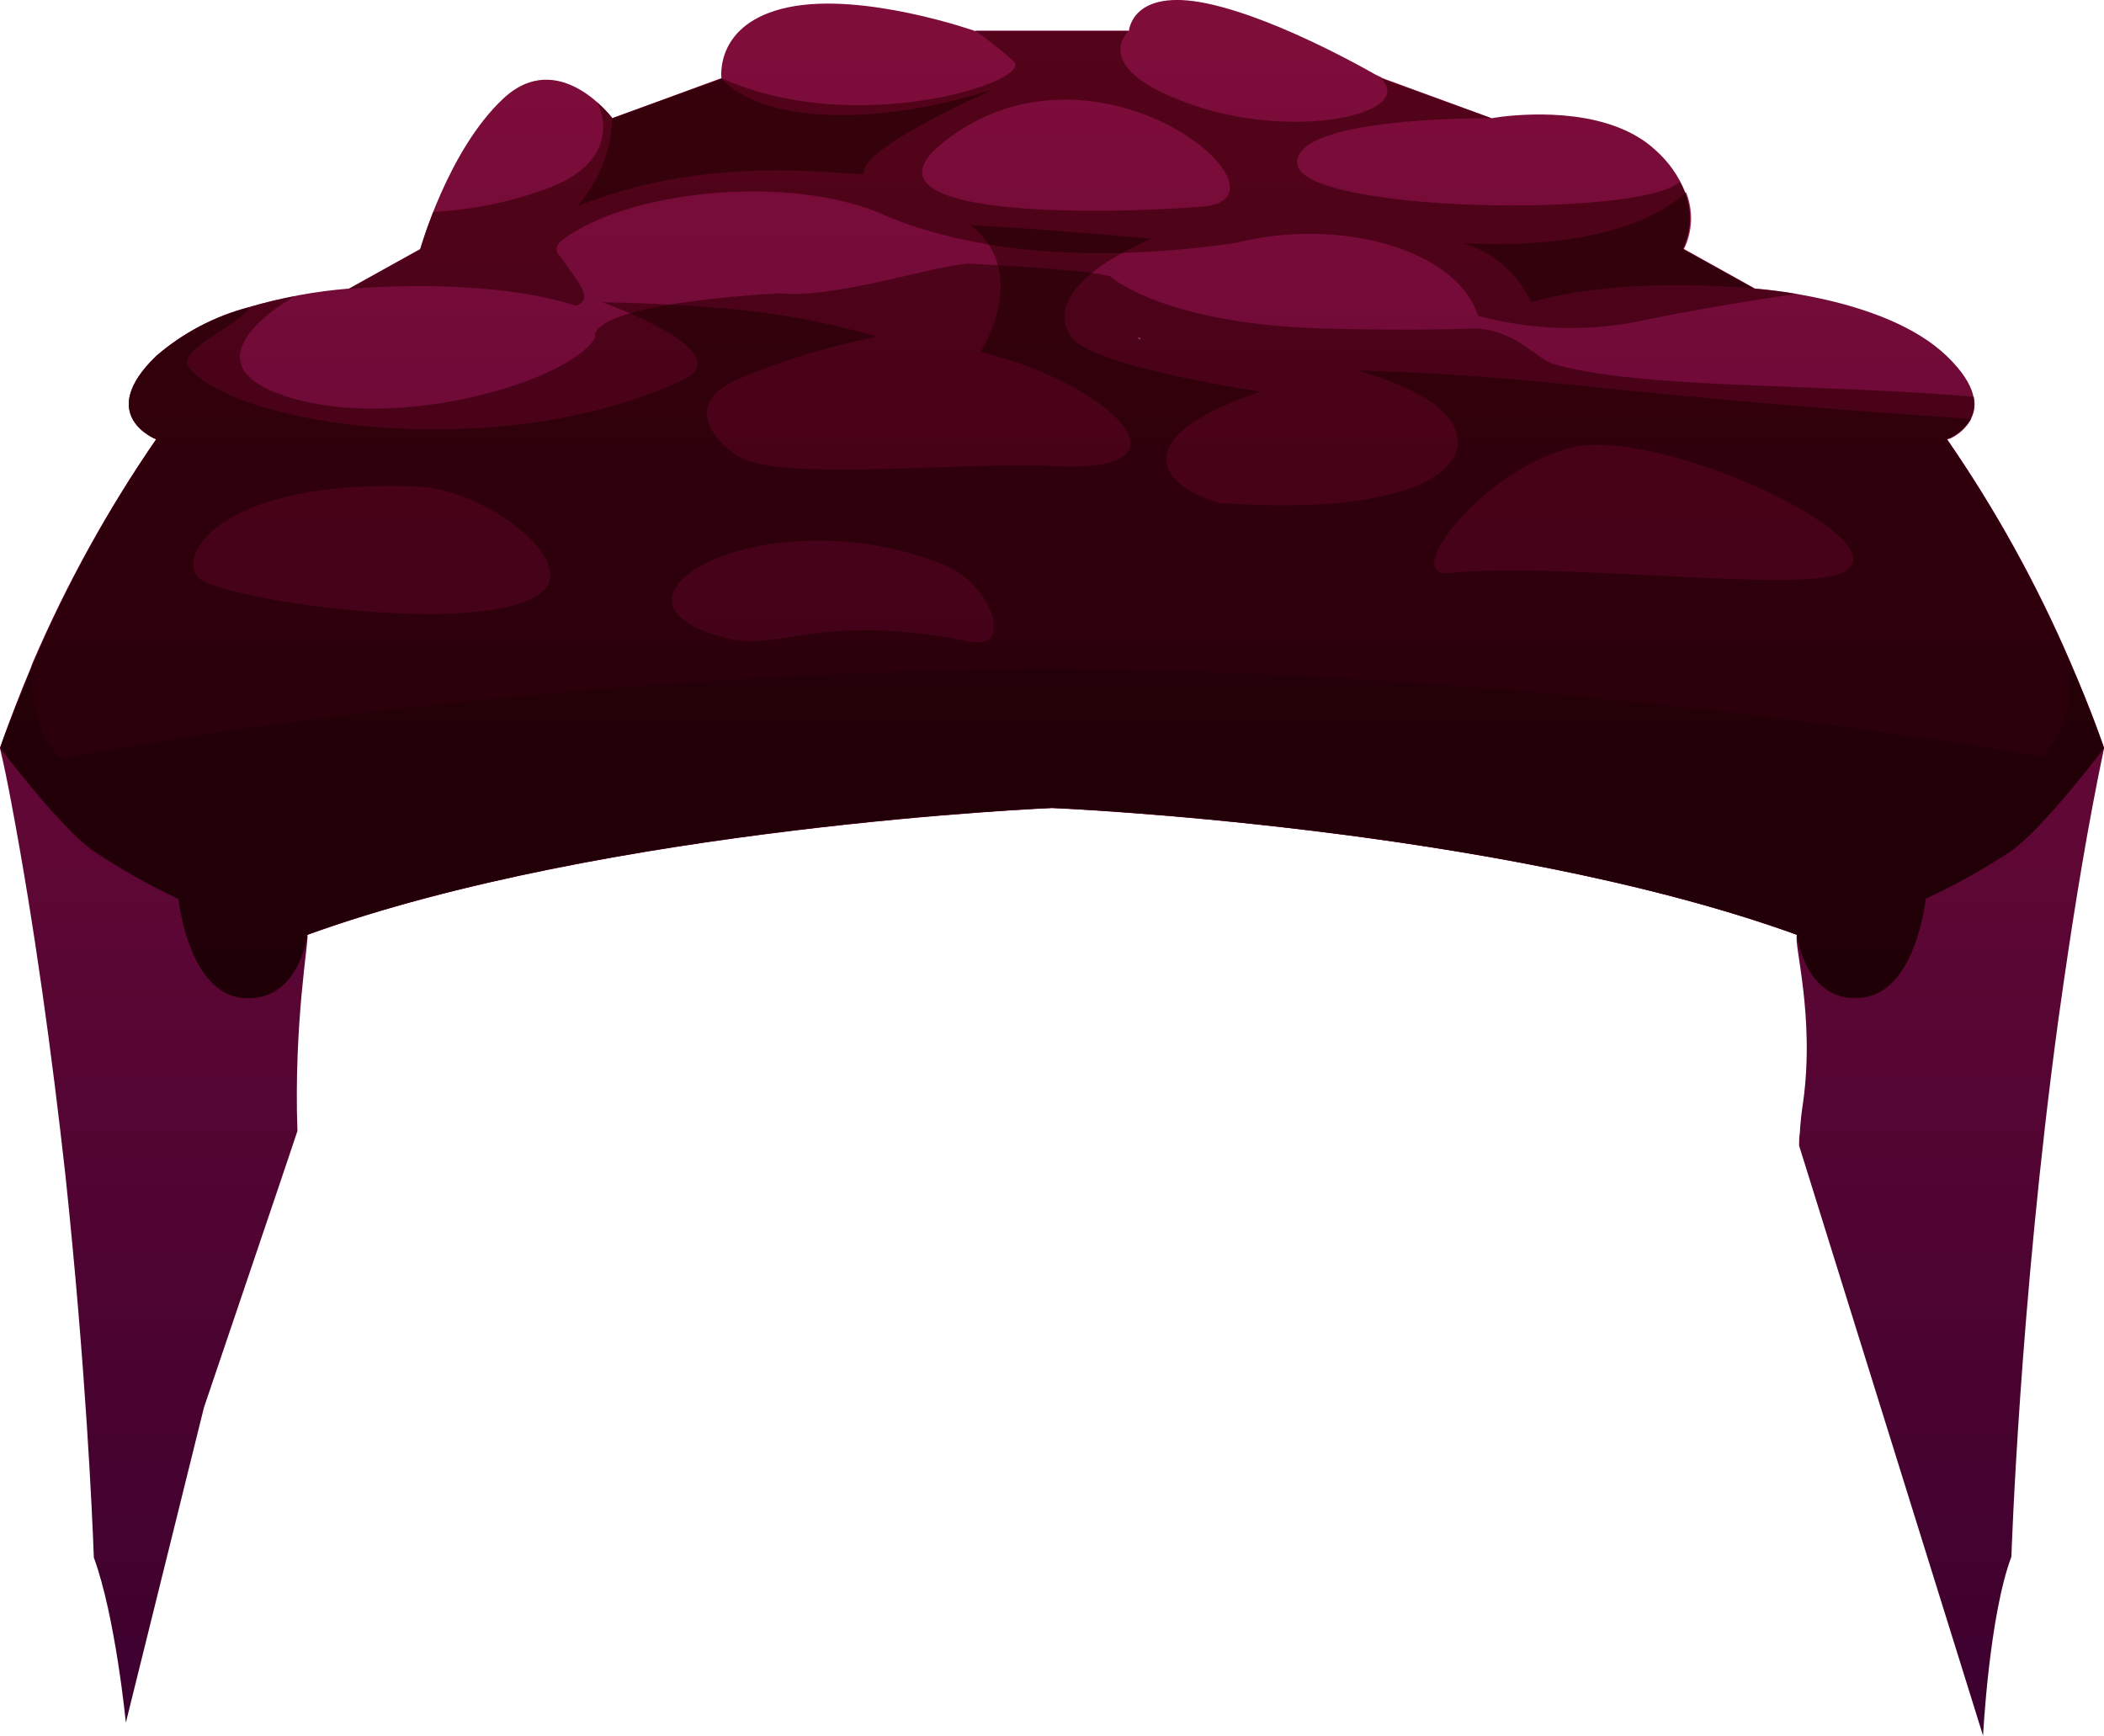
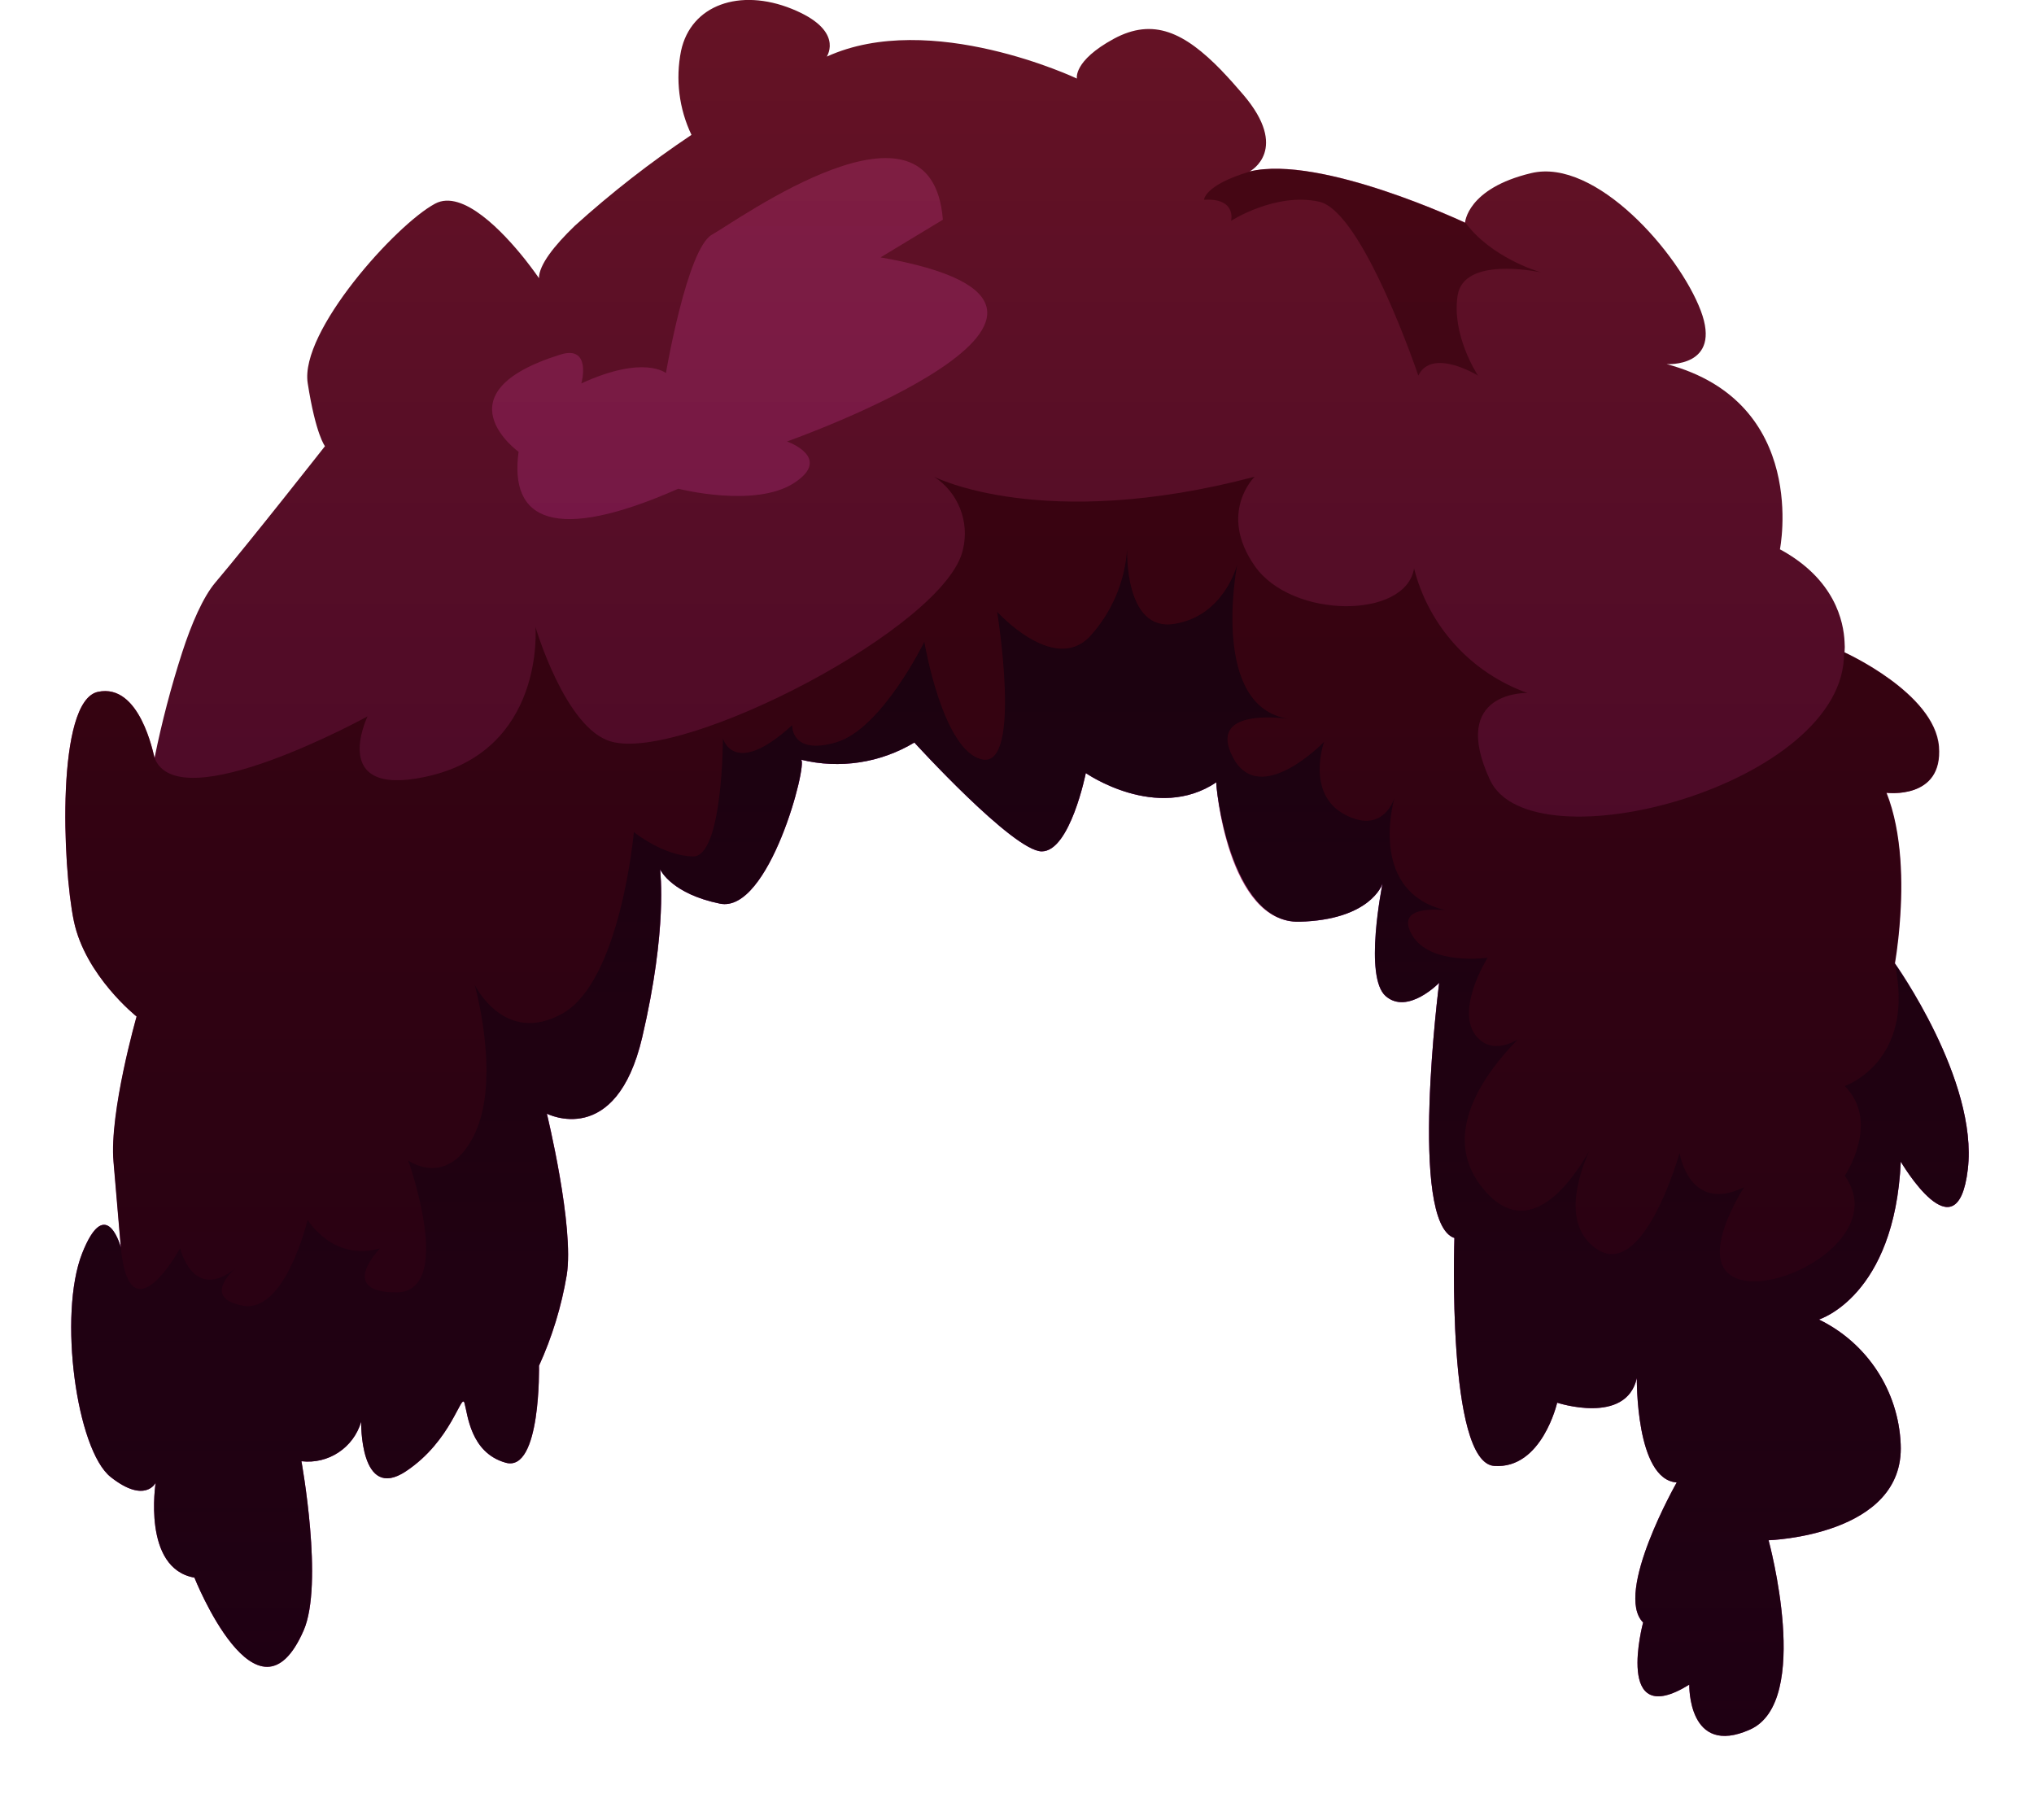
- <svg xmlns="http://www.w3.org/2000/svg" viewBox="0 0 188.59 155.61">
+ <svg xmlns="http://www.w3.org/2000/svg" viewBox="0 0 220.32 197.11">
  <defs>
-     <style>.cls-1{isolation:isolate;}.cls-2{fill:url(#_185);}.cls-3,.cls-4,.cls-5{fill:#a83a71;}.cls-3,.cls-4{mix-blend-mode:multiply;}.cls-4{opacity:0.5;}</style>
-     <linearGradient id="_185" x1="94.3" y1="-11.86" x2="94.3" y2="161.67" gradientUnits="userSpaceOnUse">
-       <stop offset="0" stop-color="#850e3b" />
-       <stop offset="1" stop-color="#39002e" />
+     <style>.cls-1{isolation:isolate;}.cls-2{fill:url(#_770);}.cls-3,.cls-4{fill:#a83a71;}.cls-3{opacity:0.8;}.cls-3,.cls-4,.cls-5{mix-blend-mode:multiply;}.cls-5{fill:url(#_48);}.cls-6{fill:#ffd7ff;opacity:0.5;mix-blend-mode:soft-light;}</style>
+     <linearGradient id="_770" x1="110.16" y1="-16.32" x2="110.16" y2="201.47" gradientUnits="userSpaceOnUse">
+       <stop offset="0" stop-color="#6a1424" />
+       <stop offset="1" stop-color="#2e002c" />
+     </linearGradient>
+     <linearGradient id="_48" x1="110.48" y1="74.39" x2="110.48" y2="204.3" gradientUnits="userSpaceOnUse">
+       <stop offset="0" stop-color="#8780e9" />
+       <stop offset="1" stop-color="#fff" />
    </linearGradient>
  </defs>
  <g class="cls-1">
    <g id="Avatar_face" data-name="Avatar face">
-       <path class="cls-2" d="M188.59,67.09C187.15,73.94,186,81,185,87.89c-.18,1.23-.35,2.45-.52,3.66-3.47,25.59-4.19,48-4.19,48-2,5.32-2.54,16.05-2.54,16.05l-16.49-52.9c0-.36,0-.73.06-1.08.06-1,.16-1.9.3-2.81,1.08-7.74-.89-14.33-.55-15l0,0h0l-.77-.28c-26.77-9.46-66-11.09-66-11.09s-39.9,1.66-66.75,11.37h0c.18.32-1.24,7.82-.89,17.58l-1.68,5-6.7,19.79-7,28.25s-.92-9.49-2.87-14.81c0,0-.38-11.8-1.92-28-.19-2.06-.41-4.2-.64-6.39C4.68,94.77,3.13,83.17,1,71.88c-.3-1.6-.62-3.2-1-4.79,0,0,.12-.38.37-1.09.47-1.29,1.36-3.67,2.68-6.72v0A116,116,0,0,1,14,39.38s-5.52-2.13,0-7.46a20.63,20.63,0,0,1,8.28-4.38,44.41,44.41,0,0,1,9-1.67l6.39-3.55s2.49-8.88,7.46-13.5,9.77,1.78,9.77,1.78l9.77-3.55s-.71-5,6-6.4S87.4,2.78,87.4,2.78h13.79s.24-3.89,7-2.47,15.73,6.74,15.73,6.74l9.62,3.49.16.06s.38-.07,1-.15h0c2.67-.31,9.7-.7,13.68,3a10,10,0,0,1,2.67,3.78,6.28,6.28,0,0,1-.18,5.1l6.39,3.55s11.73.72,17.25,6.05,0,7.46,0,7.46a116,116,0,0,1,11,19.88v0C187.58,64,188.59,67.09,188.59,67.09Z" />
-       <path class="cls-3" d="M185.54,59.28s0,0,0,0a115.21,115.21,0,0,0-11-19.88l.27-.13a4.23,4.23,0,0,0,1.89-1.78,2.89,2.89,0,0,0,.22-1.93c-13.8-1.14-27.08-.75-35.5-2.41h0l-1.05-.22a8,8,0,0,1-.9-.25h0c-1.76-.38-3.25-2.93-7.1-3.24,0,0-5.63.25-14,0C104.65,29,99.9,25.12,99.5,24.76c-2.39-.64-12.62-1.12-12.62-1.12-2.9.07-12,3.18-17,2.65-18.26,1.11-16.52,4-16.52,4-2.5,4-17.82,8.43-27.66,5.26-2.56-.83-3.74-1.83-4.08-2.87a2.13,2.13,0,0,1-.08-1.06c.41-2.6,4.87-5.06,4.87-5.06a39.13,39.13,0,0,0-4.13,1A20.85,20.85,0,0,0,14,31.91c-5.52,5.33,0,7.47,0,7.47a115.21,115.21,0,0,0-11,19.88v0l0,0s0,0,0,0,0,0,0,0C1.7,62.39.83,64.73.37,66c-.12.35-.22.62-.27.8a.39.39,0,0,0,0,.06h0c0,.06,0,.11,0,.14s0,0,0,0H0a0,0,0,0,0,0,0v0s5.33,7.1,8.34,9.23A58.18,58.18,0,0,0,16,80.59s.89,8.53,5.86,8.88,5.68-5.68,5.68-5.68l.35-.13c26.84-9.6,66.41-11.24,66.41-11.24s39.91,1.66,66.76,11.37c0,0,.6,5.08,4.54,5.64l.34,0h.81c5-.35,5.86-8.88,5.86-8.88a57.67,57.67,0,0,0,7.64-4.27c3-2.13,8.35-9.23,8.35-9.23S187.58,64,185.54,59.28ZM51.64,27.4c1.69-.62.06-2.2-1.34-4.31h0c-.58-.52-.57-1.07.15-1.61,5.7-4.28,19.4-5.82,27.88-2.59a13.89,13.89,0,0,1,1.36.58c9.72,3.92,21.53,3.69,31,2.32a27.28,27.28,0,0,1,4.26-.72h0c8.16-.71,15.94,2.21,17.54,7.24a31.73,31.73,0,0,0,14.09.56h0l1.44-.3h0c6.12-1.25,12.91-2.22,13.06-2.22-2.28-.39-3.87-.49-3.87-.49l-6.39-3.55a6.47,6.47,0,0,0-.25-6c-3.7,3.26-33.79,2.74-34.29-1.59S133.7,10.6,133.7,10.6l-.16-.06L123.92,7l-.58-.33c4.47,3.3-6.74,6.06-16.37,2.76s-5.78-6.69-5.78-6.69H87.4a40.72,40.72,0,0,1,3.45,2.74c2,1.75-14.13,7-26.19,1.52L54.89,10.6a10.4,10.4,0,0,0-1.34-1.41c.07.13,2.74,5.21-4.83,7.83A34.71,34.71,0,0,1,38.83,19c-.78,2-1.17,3.36-1.17,3.36l-6.39,3.55C34.07,25.65,44.22,25.05,51.64,27.4ZM84.52,12.78c13.83-11,32.44,5,23.29,5.74C98.88,19.25,76,19.61,84.52,12.78Zm-54,13.15Z" />
-       <path class="cls-4" d="M188.59,67.09s-5.33,7.11-8.35,9.24a58.36,58.36,0,0,1-7.64,4.26s-.89,8.53-5.86,8.88h-.1a6,6,0,0,1-1,0c-3.94-.57-4.54-5.65-4.54-5.65C134.2,74.08,94.29,72.42,94.29,72.42S54.73,74.06,27.88,83.67l-.34.12s-.72,6-5.69,5.68S16,80.59,16,80.59a58.36,58.36,0,0,1-7.64-4.26C5.33,74.2,0,67.09,0,67.09v0a0,0,0,0,1,0,0H0s0-.09.06-.16h0c.07-.19,1.75-4.48,2.55-6.53.05-.13.1-.24.14-.35l.06-.16c.07-.18.13-.31.16-.41s0,0,0,0l0,0s0,0,0,0c-.06.41-.69,5.46,2.5,8.52C5.55,67.8,48,60,94.29,60,138.92,60,183,67.8,183,67.8c3.18-3.06,2.56-8.11,2.5-8.52C187.58,64,188.59,67.09,188.59,67.09Z" />
-       <path class="cls-3" d="M157.32,25.87s-11.84-1.22-20.09,1.23A9.57,9.57,0,0,0,131,21.77s13.87,1.25,20.13-4.55a6.28,6.28,0,0,1-.18,5.1Z" />
-       <path class="cls-3" d="M77.46,15.51c.14.61-13-2.24-25.73,3a12.71,12.71,0,0,0,3.16-7.92l9.77-3.55C68.23,10.9,78,11.52,89.09,8,88.73,8.18,77,13.3,77.46,15.51Z" />
-       <path class="cls-3" d="M185.54,59.28v0a116,116,0,0,0-11-19.88l-.37-.08.64,0a4.2,4.2,0,0,0,1.89-1.77c-18.85-1.2-36.5-3.13-36.5-3.13-11.2-1.12-18.49-1.19-18.49-1.19s6.8,1.74,8.49,4.74c2.29,4.09-3.84,8.23-20.13,7.16-.22,0-.44,0-.66,0-.46-.13-6.2-1.69-4.55-5.17,1.31-2.75,8.17-4.85,8.17-4.85S97.73,32.87,96,30.18c-3.09-4.75,7.25-8.78,7.25-8.78C93.35,20.5,87,20.18,87,20.18c5.5,4.34.87,11.38.87,11.38,11.19,2.59,20.32,11,6.45,10.21-7.61-.41-23.9,1.4-27.95-.75-1.57-.83-5.92-4.69,0-7.12A63,63,0,0,1,78.6,30.18a69.38,69.38,0,0,0-15-2.64C58.73,27.15,54,27.1,54,27.1s12.58,4.46,7.15,7c-16.42,7.64-40.28,4.07-44.25-1.22-1.13-1.52,5-4,5.42-5.32A20.63,20.63,0,0,0,14,31.92c-5.52,5.33,0,7.46,0,7.46a116,116,0,0,0-11,19.88v0s0,0,0,0l0,0s0,0,0,0-.09.23-.16.41L2.77,60c0,.11-.09.22-.14.35a1.67,1.67,0,0,1-.08.2L0,67s0,0,0,0H0a0,0,0,0,0,0,0v0s5.33,7.11,8.35,9.24A58.36,58.36,0,0,0,16,80.59s.89,8.53,5.86,8.88,5.69-5.68,5.69-5.68l.34-.12c26.85-9.61,66.41-11.25,66.41-11.25s39.91,1.66,66.76,11.37c0,0,.6,5.08,4.54,5.65.4,0,.71,0,.93,0h.22c5-.35,5.86-8.88,5.86-8.88a58.36,58.36,0,0,0,7.64-4.26c3-2.13,8.35-9.24,8.35-9.24S187.58,64,185.54,59.28Zm-137-6.17c-4.83,4-27.36.87-30.5-1.13-2.52-1.59,1-9.08,19.33-8.37C43.57,43.85,51.92,50.36,48.56,53.11ZM87,57.52c-13.42-2.69-17,.91-21.94-.33-13.33-3.33,3.4-13,19.52-6.58C88.92,52.35,90.92,58.32,87,57.52Zm78.08-6.15c-4.12,1.79-25-1-35.17,0-4.46.43,2.91-9.14,10.84-11.22S171.23,48.69,165.06,51.37Z" />
-       <path class="cls-5" d="M102.27,30.32l-.14.11a.79.79,0,0,0-.21-.17Z" />
+       <path class="cls-2" d="M213.15,126.66c-1.14,9.65-7.26-.83-7.26-.83-.67,14.62-8.87,17.1-8.87,17.1a15.74,15.74,0,0,1,8.86,13.51c.46,9.93-14.31,10.4-14.31,10.4s4.77,17.46-2,20.5-6.59-4.86-6.59-4.86c-8.18,5.07-5-6.73-5-6.73-3.18-3.2,3.64-15.17,3.64-15.17-4.47-.31-4.32-11.31-4.32-11.31-1.15,5.14-8.63,2.67-8.63,2.67s-1.65,7.22-6.82,6.85-4.31-24.69-4.31-24.69c-5-1.65-1.65-27.64-1.65-27.64s-3.41,3.51-5.79,1.44-.42-11.8-.35-12.19c-.07.23-1.43,3.93-9,4.13s-9.1-14.9-9-15.1c-6.47,4.34-14.14-1-14.14-1s-1.7,8.48-4.77,8.48-13.8-11.79-13.8-11.79a16.28,16.28,0,0,1-12.27,1.86c.74.42-3.46,16.69-8.8,15.59-5.14-1.06-6.38-3.53-6.47-3.71,0,.28.83,6.34-1.94,18.19-2.84,12.13-10.33,8.27-10.33,8.27s3,12.28,2.15,17.51a39.48,39.48,0,0,1-3,9.8s.23,11.58-3.61,10.5-4.11-5.27-4.46-6.46-1.36,4.09-6.36,7.4S39.12,154,39.12,154a6,6,0,0,1-6.47,4.28s2.43,13.31.24,18.33c-5,11.46-11.83-5.72-11.83-5.72-5.68-1-4.2-10.27-4.2-10.27S15.72,162.93,12,160,6.29,142.38,8.9,135.76c2.43-6.13,4-1.37,4.19-.64a.66.66,0,0,0,0,.09s-.34-4-.8-9.38,2.5-15.72,2.5-15.72S9.24,105.7,8,99.77,6.07,75.91,10.61,74.94s6,6.71,6.13,7.16v0a105.56,105.56,0,0,1,3-11.45h0c1-3.08,2.26-6,3.61-7.58C27.08,58.67,35.2,48.33,35.2,48.33s-1-1.24-1.87-6.83,9.54-17.16,13.8-19.44c3-1.61,7.41,3.12,9.71,6,.94,1.19,1.54,2.07,1.54,2.07,0-1.43,1.64-3.51,3.88-5.67A110,110,0,0,1,74.9,14.61a14.51,14.51,0,0,1-1.13-9.1c1.08-5,6.38-6.82,12-4.55s3.87,5,3.79,5.17C100.81,1,116.65,8.51,116.65,8.51s-.43-1.9,4-4.31c4.28-2.31,7.65-.69,11.65,3.42l.07.08c.74.77,1.51,1.63,2.31,2.57,5,5.88.85,8.21.69,8.3h0c7.67-1.83,23.32,5.56,23.32,5.56s.2-3.72,7.18-5.38,16,8.69,18.35,14.89-3.69,5.8-3.69,5.8c15.5,4.13,12.27,20.06,12.27,20.06,6,3.25,6.89,7.88,7,10a6.82,6.82,0,0,1,0,1.16s9.77,4.41,10.23,10.21-5.68,5-5.68,5c1.74,4.38,1.75,10,1.45,13.89-.2,2.72-.54,4.59-.54,4.59S214.29,117,213.15,126.66Z" />
+       <path class="cls-3" d="M157.89,32c-.67,4.22,2.05,8.44,2.2,8.68-.19-.12-5-3-6.46,0,0,0-6-17.79-10.74-18.83s-9.54,2.07-9.54,2.07.63-2.49-2.93-2.28c0,0,0-1.59,5-3.07,7.67-1.83,23.32,5.56,23.32,5.56,2.79,3.74,7.72,5.24,8.17,5.37C166.31,29.38,158.54,27.81,157.89,32Z" />
+       <path class="cls-4" d="M213.15,126.66c-1.14,9.65-7.26-.83-7.26-.83-.67,14.62-8.87,17.1-8.87,17.1a15.74,15.74,0,0,1,8.86,13.51c.46,9.93-14.31,10.4-14.31,10.4s4.77,17.46-2,20.5-6.59-4.86-6.59-4.86c-8.18,5.07-5-6.73-5-6.73-3.18-3.2,3.64-15.17,3.64-15.17-4.47-.31-4.32-11.31-4.32-11.31-1.15,5.14-8.63,2.67-8.63,2.67s-1.65,7.22-6.82,6.85-4.31-24.69-4.31-24.69c-5-1.65-1.65-27.64-1.65-27.64s-3.41,3.51-5.79,1.44-.34-12.2-.34-12.2-1.2,3.93-9,4.14-9.1-14.9-9-15.1c-6.47,4.34-14.14-1-14.14-1s-1.7,8.48-4.77,8.48-13.8-11.79-13.8-11.79a16.28,16.28,0,0,1-12.27,1.86c.74.42-3.46,16.69-8.8,15.59-5.14-1.06-6.38-3.53-6.47-3.71,0,.28.83,6.34-1.94,18.19-2.84,12.13-10.33,8.27-10.33,8.27s3,12.28,2.15,17.51a39.48,39.48,0,0,1-3,9.8s.23,11.58-3.61,10.5-4.11-5.27-4.46-6.46-1.36,4.09-6.36,7.4S39.12,154,39.12,154a6,6,0,0,1-6.47,4.28s2.43,13.31.24,18.33c-5,11.46-11.83-5.72-11.83-5.72-5.68-1-4.2-10.27-4.2-10.27S15.72,162.93,12,160,6.29,142.38,8.9,135.76s4.21-.55,4.21-.55-.34-4-.8-9.38,2.5-15.72,2.5-15.72S9.24,105.7,8,99.77,6.07,75.91,10.61,74.94s6,6.71,6.13,7.16v0c2.62,6.75,23.07-4.5,23.07-4.5s-4.24,8.77,6.2,6.56C59.1,81.43,58,67.91,58,67.91s3.22,11,8.18,12.41C74,82.6,102.56,67.87,104.31,59.5a7.34,7.34,0,0,0-3.13-7.86s11.77,6.06,34.72,0c0,0-4,3.89,0,9.65s16.35,5.81,17.27.28a19.37,19.37,0,0,0,12.27,13.49s-8.51-.25-4.06,9.4S200,85,199.74,70.67c0,0,9.77,4.41,10.23,10.21s-5.68,5-5.68,5c3,7.45.91,18.48.91,18.48S214.29,117,213.15,126.66Z" />
+       <path class="cls-5" d="M213.15,126.66c-1.14,9.65-7.26-.83-7.26-.83-.67,14.62-8.87,17.1-8.87,17.1a15.74,15.74,0,0,1,8.86,13.51c.46,9.93-14.31,10.4-14.31,10.4s4.77,17.46-2,20.5-6.59-4.86-6.59-4.86c-8.18,5.07-5-6.73-5-6.73-3.18-3.2,3.64-15.17,3.64-15.17-4.47-.31-4.32-11.31-4.32-11.31-1.15,5.14-8.63,2.67-8.63,2.67s-1.65,7.22-6.82,6.85-4.31-24.69-4.31-24.69c-5-1.65-1.65-27.64-1.65-27.64s-3.41,3.51-5.79,1.44-.42-11.8-.35-12.19c-.07.23-1.43,3.93-9,4.13s-9.1-14.9-9-15.1c-6.47,4.34-14.14-1-14.14-1s-1.7,8.48-4.77,8.48-13.8-11.79-13.8-11.79a16.28,16.28,0,0,1-12.27,1.86c.74.42-3.46,16.69-8.8,15.59-5.14-1.06-6.38-3.53-6.47-3.71,0,.28.83,6.34-1.94,18.19-2.84,12.13-10.33,8.27-10.33,8.27s3,12.28,2.15,17.51a39.48,39.48,0,0,1-3,9.8s.23,11.58-3.61,10.5-4.11-5.27-4.46-6.46-1.36,4.09-6.36,7.4S39.12,154,39.12,154a6,6,0,0,1-6.47,4.28s2.43,13.31.24,18.33c-5,11.46-11.83-5.72-11.83-5.72-5.68-1-4.2-10.27-4.2-10.27S15.72,162.93,12,160,6.29,142.38,8.9,135.76c2.43-6.13,4-1.37,4.19-.64a.66.66,0,0,0,0,.09c1,9.93,6.42,0,6.42,0s1.36,5.84,5.94,2.22c-.26.23-3.55,3.19.87,4,4.6.83,7-9.3,7-9.3s2.72,4.55,7.84,3.1c0,0-4.68,4.76,1.75,4.76s1.31-14.28,1.31-14.28,4.34,3.11,7.2-2.89,0-16.14,0-16.14,3.2,6.62,9.5,3.11,7.74-19.66,7.74-19.66,3.17,2.58,6.4,2.64S78.31,80,78.31,80s1.19,4.34,7.5-1.45c0,0-.17,3.31,4.77,1.86s9.54-10.88,9.54-10.88,2,11.92,6.31,12.74,1.58-16,1.58-16S114.09,73,118,69a15.56,15.56,0,0,0,4.09-9.53s-.34,9,5.11,8.11c5.23-.83,6.7-6,6.81-6.43-.14.77-2.81,15.4,5.53,16.71-1-.14-8.74-1.07-6,4.16,2.9,5.58,9.88-1.66,9.88-1.66s-2,5.59,2.22,7.86c3.91,2.09,5.2-1.19,5.39-1.75-.26,1-2.56,10.15,5.49,12.11-.4,0-5.52-.63-3.56,2.71s8.18,2.45,8.18,2.45-3.92,6.2-.85,8.89c1.21,1.06,2.71.74,4.08,0-3.74,3.83-8.22,10.19-4,15.77,4.85,6.41,9.59.08,11.74-3.67-1.3,3-2.76,8,.74,10.49,5.16,3.72,9.08-10.34,9.08-10.34s1,6.62,7,3.72c0,0-5.46,8.27-.68,9.93s16.16-4.76,11.57-11.17c0,0,3.91-5.79,0-9.72,0,0,7.73-2.63,5.41-13.31C205.2,104.32,214.29,117,213.15,126.66Z" />
+       <path class="cls-6" d="M85.25,47.82s5,1.75.76,4.5-12.54.62-12.54.62c-13.42,5.92-18.31,3.41-17.3-4,0,0-8.84-6.37,4.52-10.53,3.38-1.06,2.33,3,2.28,3.12,6.79-3.12,9.16-1.12,9.16-1.12s2.3-13.52,5-15,23.82-16.83,25-1.61l-6.75,4.08C126.36,33.3,85.25,47.82,85.25,47.82Z" />
    </g>
  </g>
</svg>
